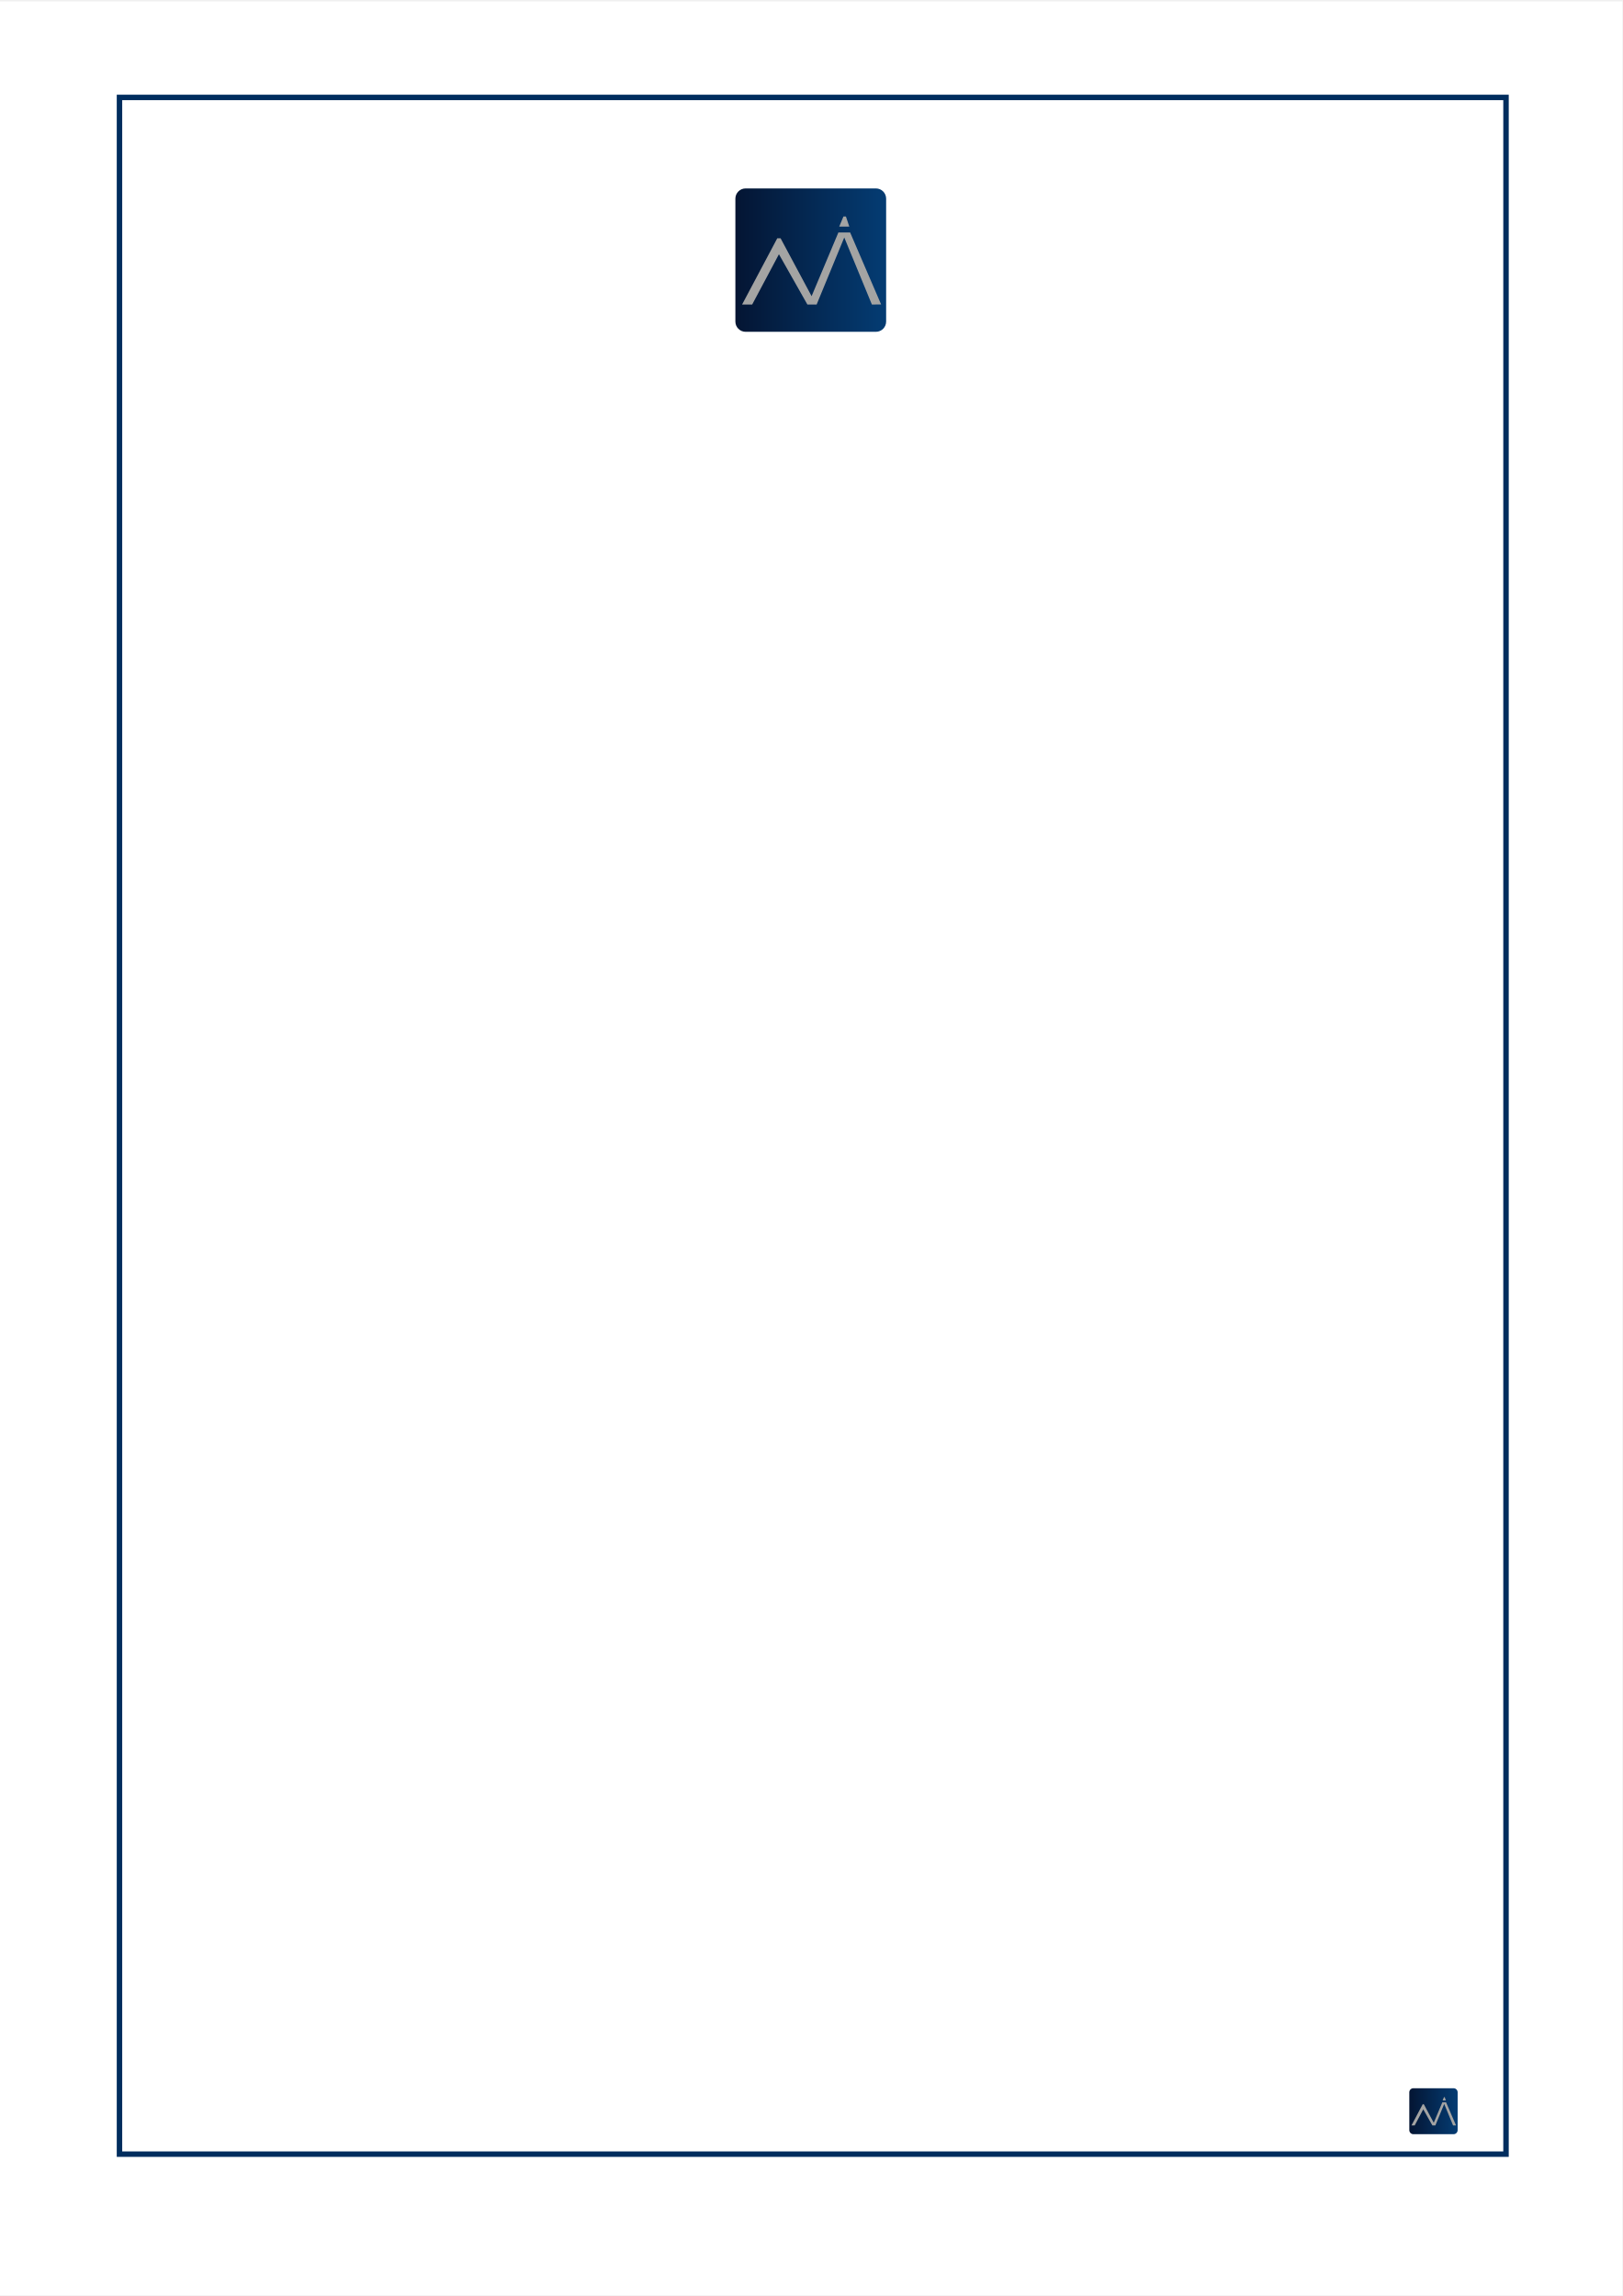
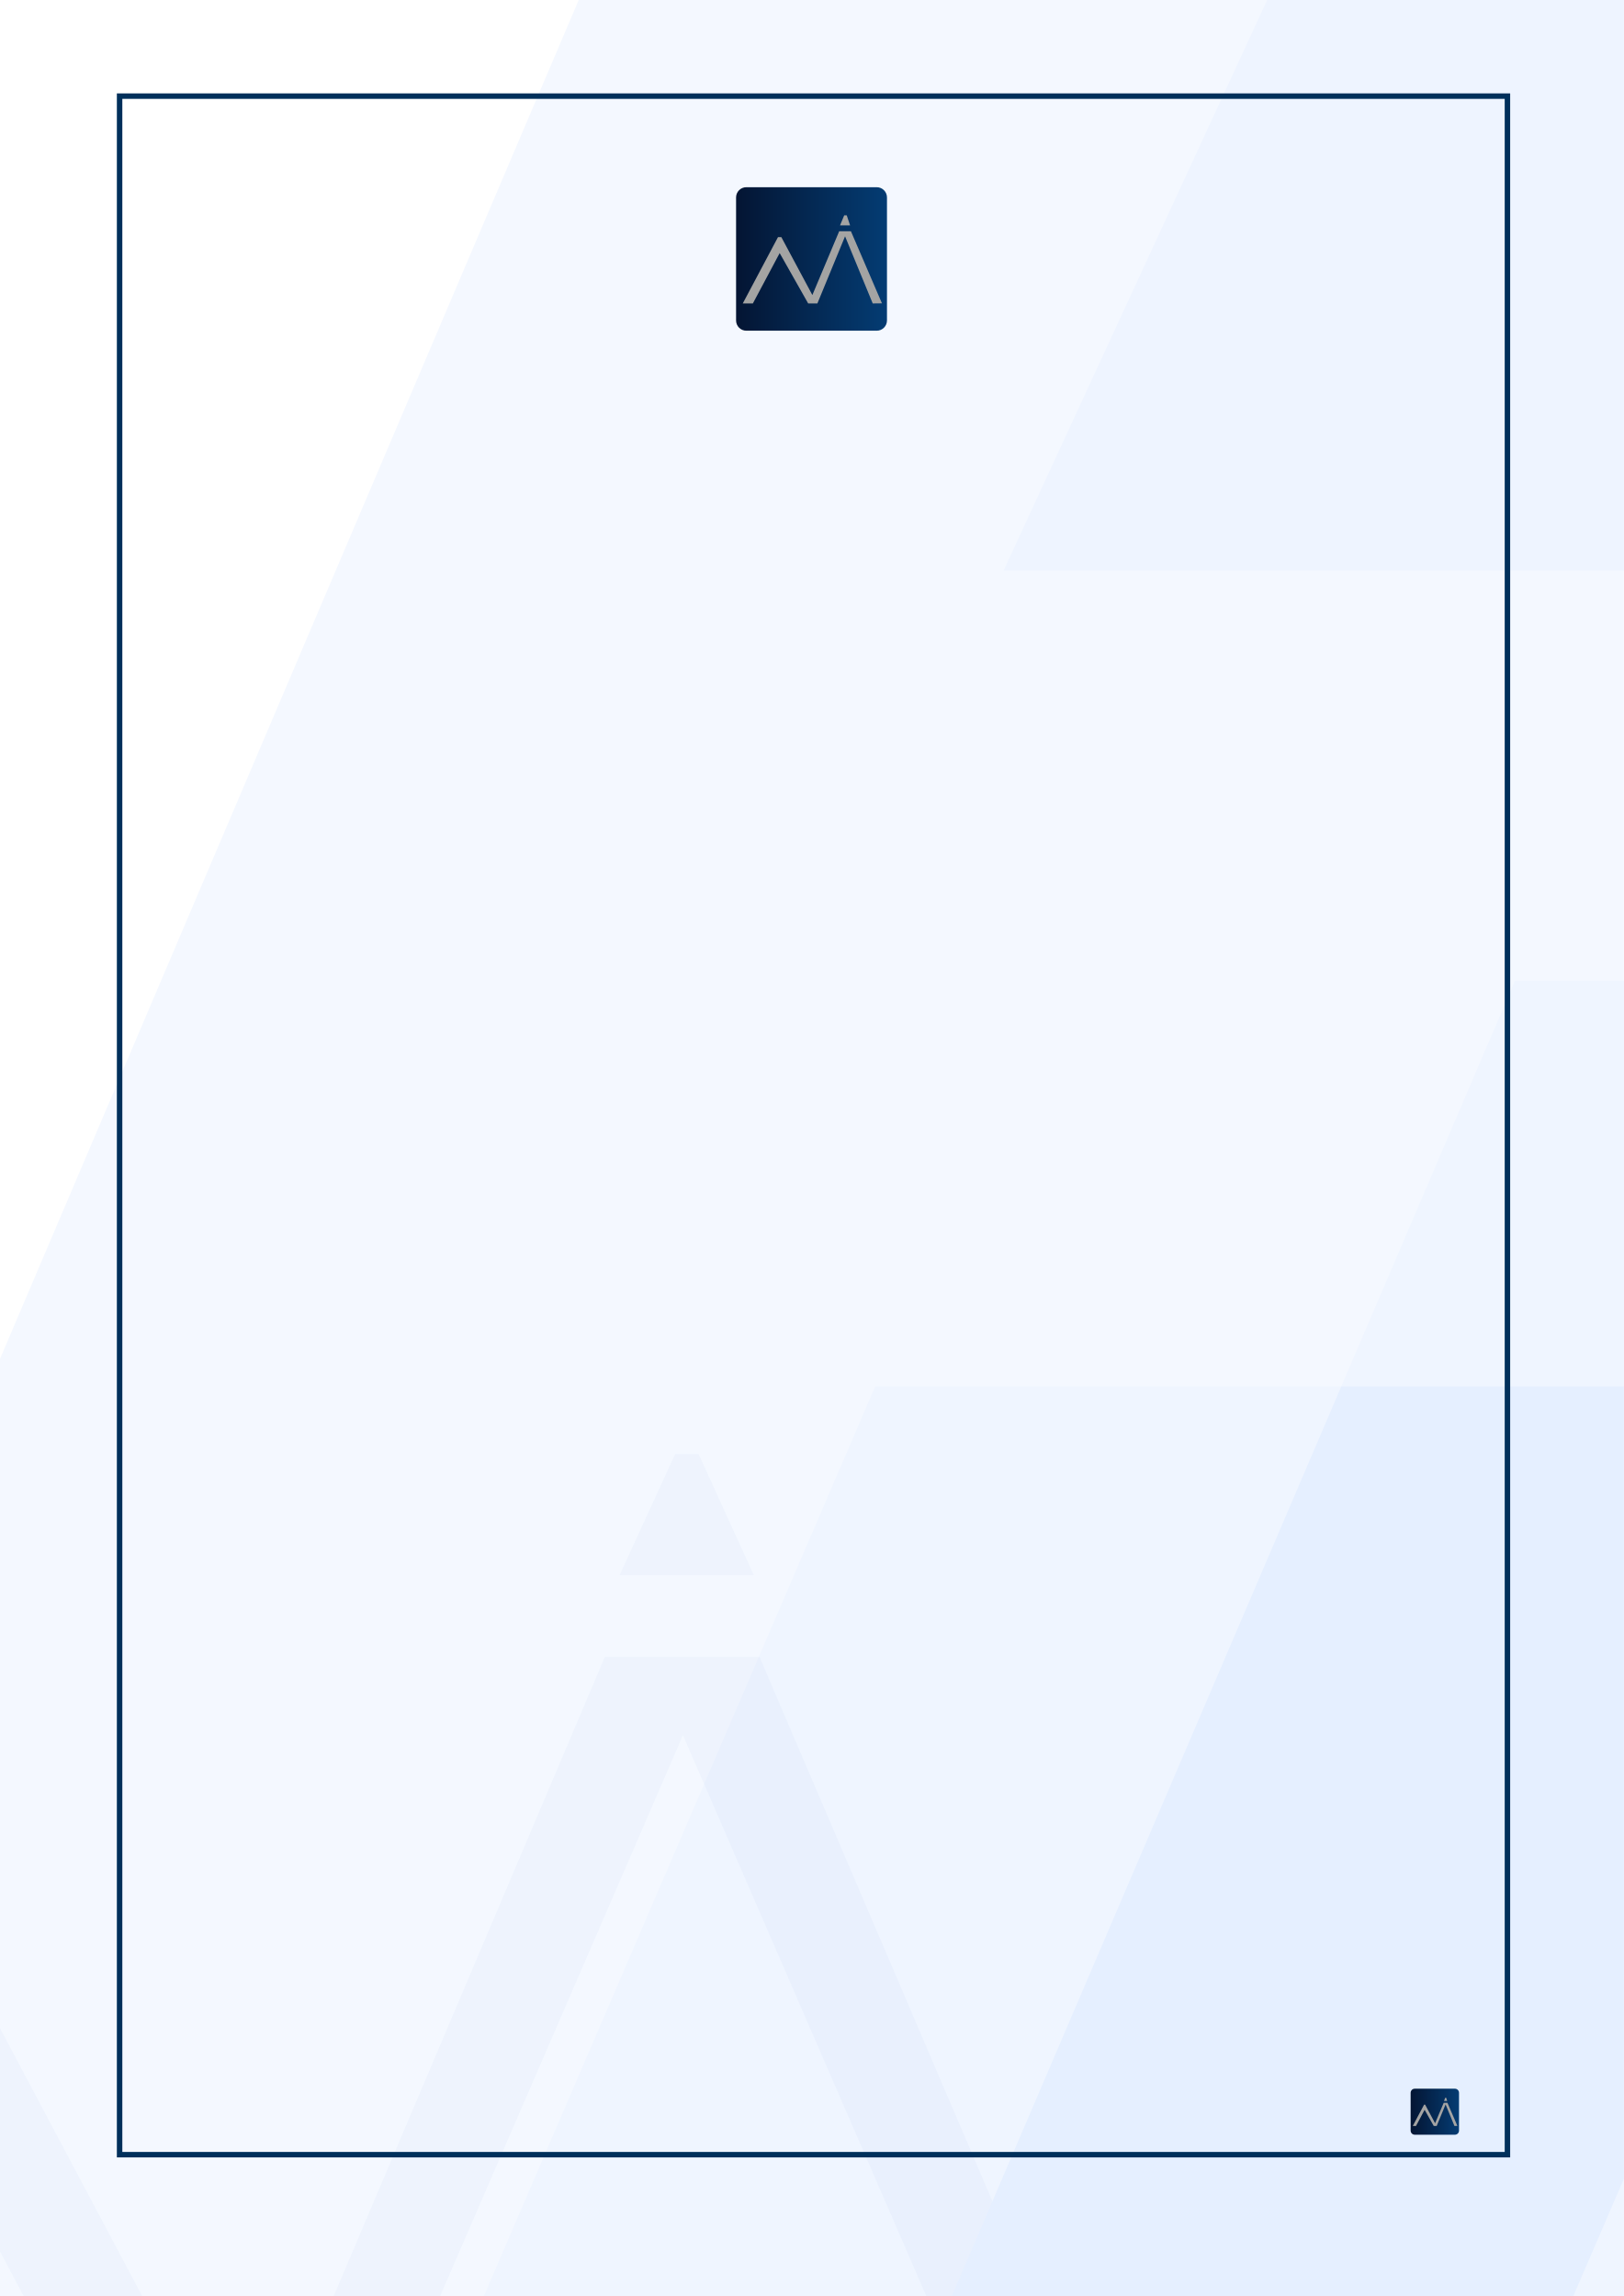
- <svg xmlns="http://www.w3.org/2000/svg" width="792" height="1121" viewBox="0 0 792 1121" fill="none">
-   <rect width="792" height="1120" transform="translate(0 0.679993)" fill="white" />
-   <path d="M736.544 46.243V1053.07H56.999V46.243H736.544ZM59.663 1050.41H733.881V48.903H59.663V1050.41Z" fill="#002D5E" />
-   <rect x="359" y="92" width="73.599" height="70" rx="5" fill="url(#paint0_linear_134_112)" />
-   <path d="M415.017 113.491H409.293C404.93 123.86 400.571 134.233 396.208 144.602C391.167 135.187 386.121 125.772 381.08 116.357H379.444C373.72 127.135 367.995 137.918 362.271 148.696H367.194C371.549 140.509 375.903 132.322 380.262 124.135C384.895 132.322 389.531 140.509 394.164 148.696H398.662C403.159 137.778 407.657 126.865 412.155 115.947C416.653 126.865 421.15 137.778 425.648 148.696C427.149 148.68 428.645 148.659 430.146 148.643C425.104 136.927 420.059 125.207 415.017 113.491Z" fill="#A4A4A3" />
-   <path d="M412.973 105.714H411.746C411.063 107.351 410.384 108.988 409.702 110.626H414.608C414.064 108.988 413.516 107.351 412.973 105.714Z" fill="#A4A4A3" />
-   <rect x="688" y="1019.56" width="23.599" height="22.445" rx="2" fill="url(#paint1_linear_134_112)" />
-   <path d="M705.961 1026.45H704.126C702.727 1029.77 701.329 1033.1 699.931 1036.42C698.314 1033.4 696.696 1030.38 695.08 1027.36H694.555C692.72 1030.82 690.884 1034.28 689.049 1037.73H690.627C692.024 1035.11 693.42 1032.48 694.817 1029.86C696.303 1032.48 697.79 1035.11 699.275 1037.73H700.717C702.159 1034.23 703.602 1030.73 705.044 1027.23C706.486 1030.73 707.928 1034.23 709.37 1037.73C709.851 1037.73 710.331 1037.72 710.812 1037.72C709.196 1033.96 707.578 1030.2 705.961 1026.45Z" fill="#A4A4A3" />
-   <path d="M705.306 1023.95H704.913C704.694 1024.48 704.476 1025 704.257 1025.53H705.83C705.656 1025 705.48 1024.48 705.306 1023.95Z" fill="#A4A4A3" />
+ <svg xmlns="http://www.w3.org/2000/svg" width="792" height="1120" viewBox="0 0 792 1120" fill="none">
+   <g clip-path="url(#clip0_153_8740)">
+     <rect width="792" height="1120" fill="white" />
+     <g clip-path="url(#clip1_153_8740)">
+       <path d="M0 662.861L282.249 0H792V1120H0V662.861Z" fill="#F4F8FF" />
+       <path d="M464.261 1120L738.875 478.443H792V1120H464.261Z" fill="#EFF5FF" />
+       <path d="M489.48 278.323L618.035 0H792V278.323H489.48Z" fill="#EEF4FF" />
+       <path d="M236.001 1120L426.845 676.314H792V1062.82C783.78 1081.88 775.573 1100.94 767.353 1120H236.001Z" fill="#EFF5FF" />
+       <path d="M333.073 846.427C293.608 937.618 254.131 1028.81 214.666 1120H162.792L294.992 808.303H370.462L503.792 1120H451.771C412.214 1028.81 372.643 937.618 333.086 846.427H333.073Z" fill="#7094CF" fill-opacity="0.05" />
+       <path d="M302.214 768.357L329.282 709.355H340.734L367.629 768.357H302.214Z" fill="#7094CF" fill-opacity="0.05" />
+       <path d="M69.299 1120L0 989.395V1098.23L11.532 1120H69.299Z" fill="#7094CF" fill-opacity="0.05" />
+       <path d="M792 1062.82C783.78 1081.88 775.574 1100.94 767.354 1120H464.261L654.178 676.314H792V1062.82Z" fill="#E5EFFF" />
+     </g>
+     <path d="M736.544 45.563V1052.39H56.999V45.563H736.544ZM59.663 1049.73H733.881V48.223H59.663V1049.73Z" fill="#00305B" />
+     <rect x="359" y="91.32" width="73.599" height="70" rx="5" fill="url(#paint0_linear_153_8740)" />
+     <path d="M415.017 112.811H409.293C404.93 123.18 400.571 133.553 396.208 143.922C391.167 134.507 386.121 125.092 381.08 115.677H379.444C373.72 126.455 367.995 137.238 362.271 148.016H367.194C371.549 139.829 375.903 131.642 380.262 123.455C384.895 131.642 389.531 139.829 394.164 148.016H398.662C403.159 137.098 407.657 126.185 412.155 115.267C416.653 126.185 421.15 137.098 425.648 148.016C427.149 148 428.645 147.979 430.146 147.963C425.104 136.247 420.059 124.527 415.017 112.811Z" fill="#A4A4A3" />
+     <path d="M412.973 105.034H411.746C411.063 106.671 410.384 108.308 409.702 109.946H414.608C414.064 108.308 413.516 106.671 412.973 105.034Z" fill="#A4A4A3" />
+     <rect x="688" y="1018.88" width="23.599" height="22.445" rx="2" fill="url(#paint1_linear_153_8740)" />
+     <path d="M705.961 1025.77H704.126C702.727 1029.09 701.329 1032.42 699.931 1035.74C698.314 1032.72 696.696 1029.7 695.08 1026.68H694.555C692.72 1030.14 690.884 1033.6 689.049 1037.05H690.627C692.024 1034.43 693.42 1031.8 694.817 1029.18C696.303 1031.8 697.79 1034.43 699.275 1037.05H700.717C702.159 1033.55 703.602 1030.05 705.044 1026.55C706.486 1030.05 707.928 1033.55 709.37 1037.05C709.851 1037.05 710.331 1037.04 710.812 1037.04C709.196 1033.28 707.578 1029.52 705.961 1025.77Z" fill="#A4A4A3" />
+     <path d="M705.306 1023.27H704.913C704.694 1023.8 704.476 1024.32 704.257 1024.85H705.83C705.656 1024.32 705.48 1023.8 705.306 1023.27Z" fill="#A4A4A3" />
+   </g>
  <defs>
-     <linearGradient id="paint0_linear_134_112" x1="359" y1="126.795" x2="432.599" y2="126.795" gradientUnits="userSpaceOnUse">
+     <linearGradient id="paint0_linear_153_8740" x1="359" y1="126.115" x2="432.599" y2="126.115" gradientUnits="userSpaceOnUse">
      <stop stop-color="#041533" />
      <stop offset="1" stop-color="#043C73" />
    </linearGradient>
-     <linearGradient id="paint1_linear_134_112" x1="688" y1="1030.71" x2="711.599" y2="1030.71" gradientUnits="userSpaceOnUse">
+     <linearGradient id="paint1_linear_153_8740" x1="688" y1="1030.03" x2="711.599" y2="1030.03" gradientUnits="userSpaceOnUse">
      <stop stop-color="#041533" />
      <stop offset="1" stop-color="#043C73" />
    </linearGradient>
+     <clipPath id="clip0_153_8740">
+       <rect width="792" height="1120" fill="white" />
+     </clipPath>
+     <clipPath id="clip1_153_8740">
+       <rect width="792" height="1120" fill="white" />
+     </clipPath>
  </defs>
</svg>
